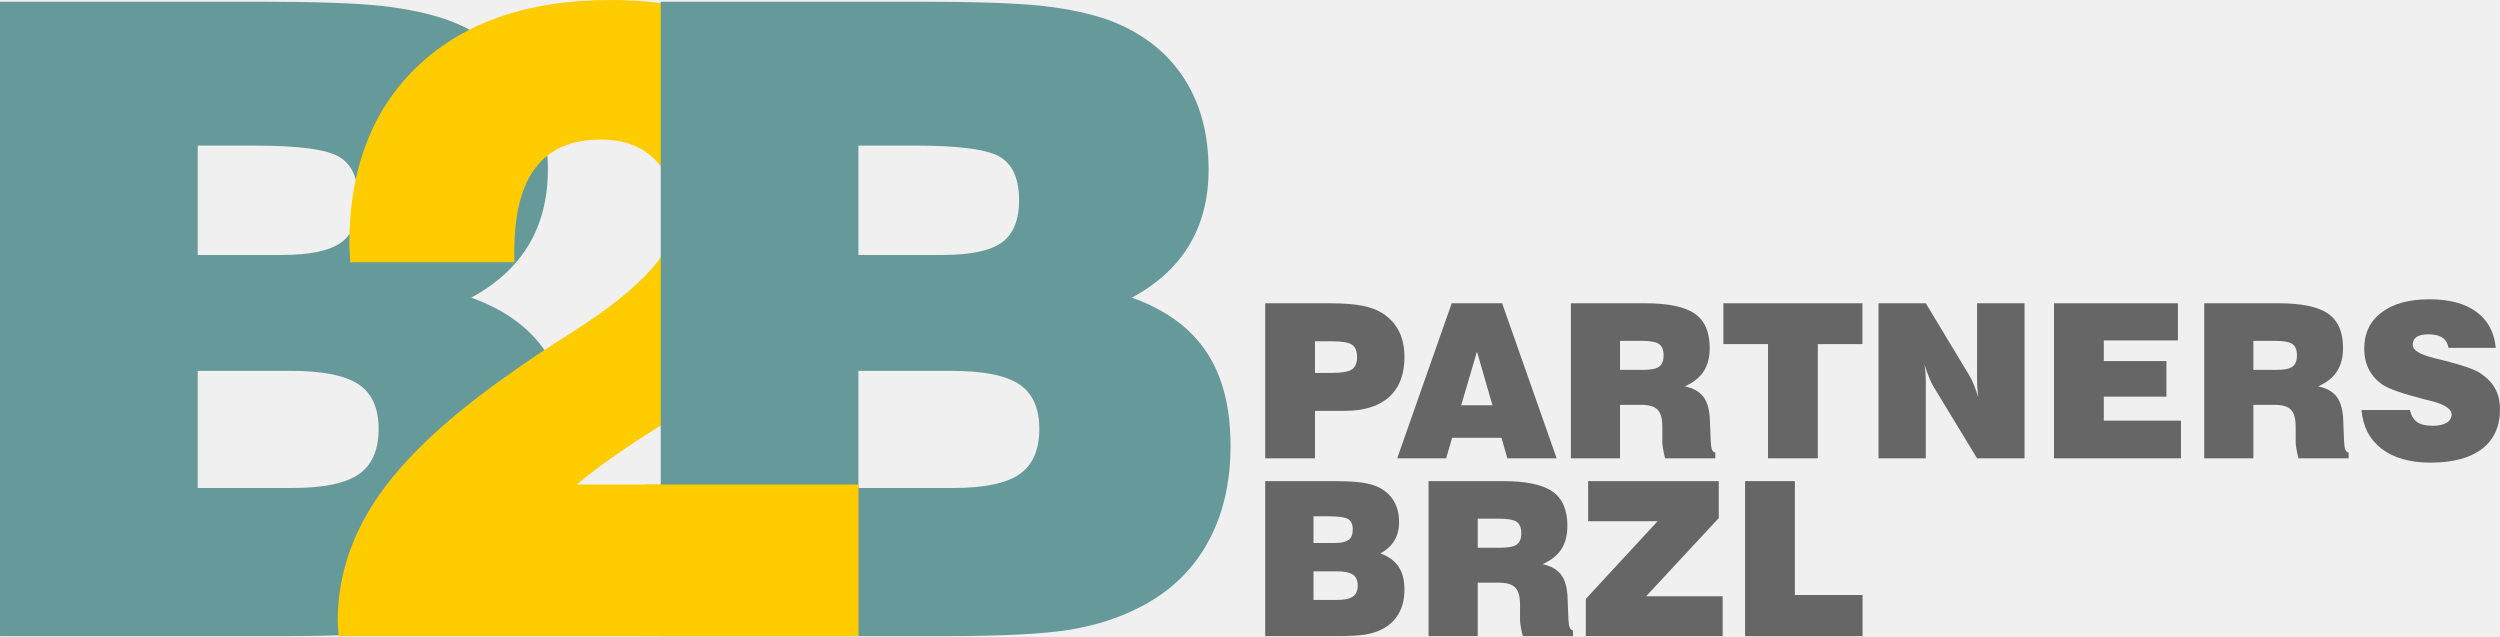
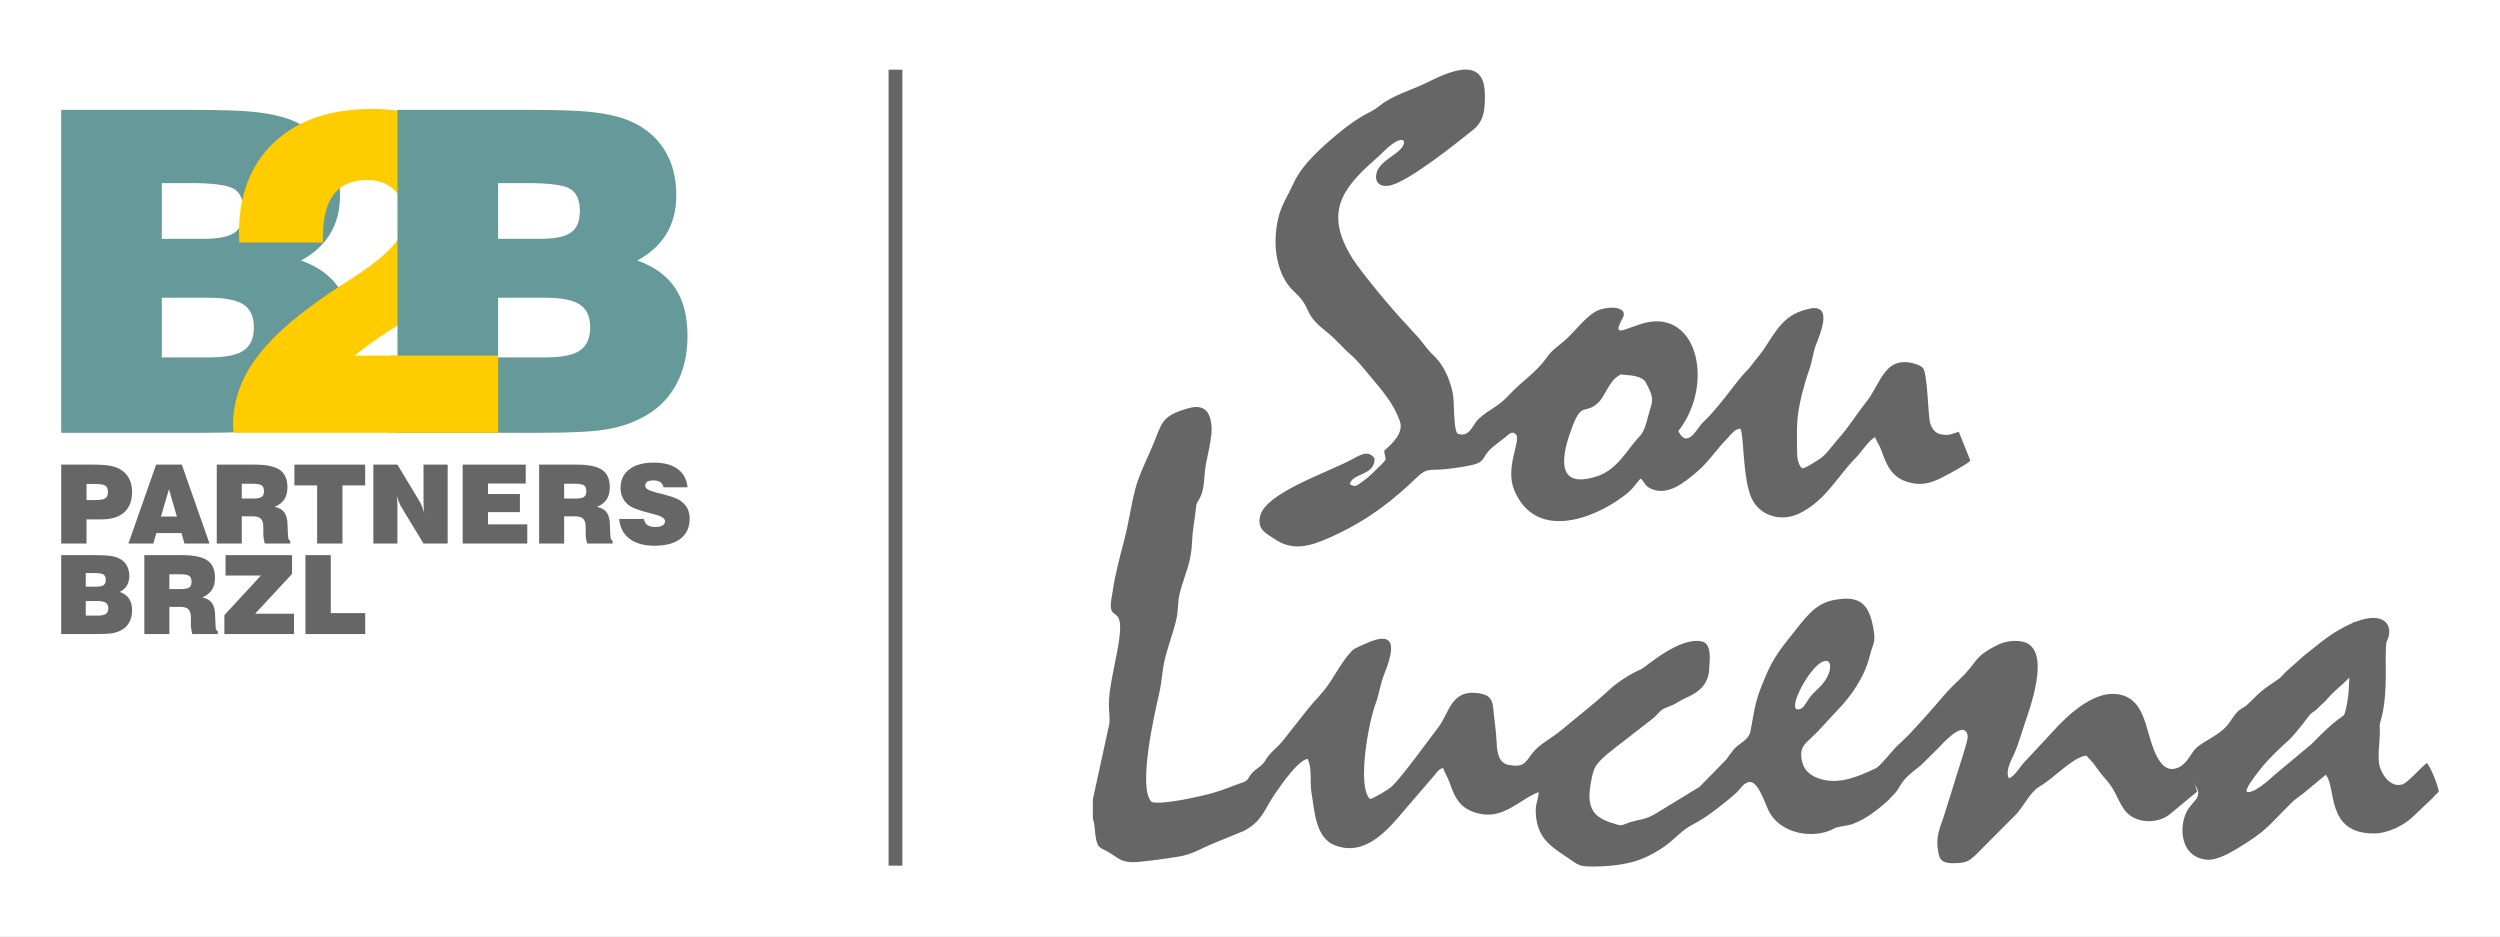
- <svg xmlns="http://www.w3.org/2000/svg" xml:space="preserve" width="62.83mm" height="15.988mm" version="1.1" shape-rendering="geometricPrecision" text-rendering="geometricPrecision" image-rendering="optimizeQuality" fill-rule="evenodd" clip-rule="evenodd" viewBox="0 0 3765054 958080">
+ <svg xmlns="http://www.w3.org/2000/svg" xml:space="preserve" width="192.45mm" height="72.063mm" version="1.1" shape-rendering="geometricPrecision" text-rendering="geometricPrecision" image-rendering="optimizeQuality" fill-rule="evenodd" clip-rule="evenodd" viewBox="0 0 19230591 7200878">
  <g id="Camada_x0020_1">
-     <g id="_2006040738528">
-       <path fill="#669999" fill-rule="nonzero" d="M297737 734937l142058 0c47143,0 80653,-6921 100542,-20758 19889,-13837 29843,-36542 29843,-68111 0,-31568 -10163,-54058 -30490,-67463 -20321,-13405 -54490,-20105 -102490,-20105l-139463 0 0 176437zm0 -350932l126496 0c42379,0 72216,-6274 89510,-18810 17294,-12536 25947,-33726 25947,-63568 0,-31568 -9294,-53189 -27895,-64863 -18601,-11673 -61621,-17516 -129084,-17516l-84974 0 0 164758zm-297737 574075l0 -955485 391795 0c84326,0 145725,2157 184215,6490 38496,4315 71580,11458 99254,21399 48431,18163 85507,46484 111239,84974 25738,38496 38604,85189 38604,140116 0,43236 -9630,80971 -28872,113186 -19242,32222 -48102,58702 -86598,79460 50595,18163 88006,45417 112215,81732 24222,36332 36332,83469 36332,141411 0,56653 -11787,105845 -35356,147571 -23568,41732 -57834,73840 -102807,96329 -30274,15563 -64869,26601 -103790,33085 -38921,6484 -103359,9732 -193300,9732l-422932 0z" />
-       <path fill="#FFCC00" fill-rule="nonzero" d="M509853 958074c0,-2589 -216,-6382 -647,-11350 -437,-4974 -659,-8761 -659,-11356 0,-66157 20333,-128755 60980,-187787 40647,-59032 106385,-120323 197195,-183898 23784,-17294 56863,-39353 99242,-66157 101201,-64869 151790,-121300 151790,-169312 0,-36752 -10049,-65618 -30160,-86586 -20111,-20980 -47682,-31467 -82708,-31467 -43673,0 -76326,13945 -97941,41846 -21621,27883 -32437,70160 -32437,126813l0 16210 -247136 0c0,-3458 -222,-8096 -653,-13939 -437,-5843 -647,-10061 -647,-12656 0,-115026 34918,-205189 104755,-270495 69843,-65288 165950,-97941 288329,-97941 112006,0 201522,27571 268554,82696 67032,55143 100542,128114 100542,218924 0,59691 -12968,109411 -38921,149195 -25953,39790 -78921,83895 -158915,132338 -9528,6046 -24875,15347 -46064,27883 -76542,44974 -135137,84548 -175784,118711l417090 0 0 228326 -775800 0z" />
-       <path fill="#669999" fill-rule="nonzero" d="M1292791 734937l142052 0c47143,0 80653,-6921 100542,-20758 19889,-13837 29843,-36542 29843,-68111 0,-31568 -10163,-54058 -30484,-67463 -20321,-13405 -54496,-20105 -102496,-20105l-139457 0 0 176437zm0 -350932l126496 0c42373,0 72210,-6274 89504,-18810 17300,-12536 25953,-33726 25953,-63568 0,-31568 -9300,-53189 -27895,-64863 -18601,-11673 -61627,-17516 -129090,-17516l-84968 0 0 164758zm-297743 574075l0 -955485 391801 0c84320,0 145725,2157 184209,6490 38496,4315 71580,11458 99254,21399 48431,18163 85513,46484 111239,84974 25744,38496 38604,85189 38604,140116 0,43236 -9630,80971 -28872,113186 -19242,32222 -48102,58702 -86598,79460 50601,18163 88006,45417 112221,81732 24216,36332 36332,83469 36332,141411 0,56653 -11787,105845 -35362,147571 -23568,41732 -57834,73840 -102807,96329 -30274,15563 -64869,26601 -103790,33085 -38921,6484 -103359,9732 -193300,9732l-422932 0z" />
-       <polygon fill="#FFCC00" fill-rule="nonzero" points="1292922,729742 971078,729742 968567,958074 1292922,958074 " />
+     <rect fill="white" x="-5" y="-4" width="19230590" height="7200878" />
+     <g id="_1738385729152">
      <g>
-         <path fill="#666666" fill-rule="nonzero" d="M1980399 561670l24096 0c15634,0 26103,-1744 31395,-5225 5273,-3494 7916,-9672 7916,-18553 0,-8983 -2535,-15221 -7598,-18703 -5082,-3494 -15646,-5231 -31712,-5231l-24096 0 0 47712zm-74984 128557l0 -233498 96066 0c21249,0 38076,1246 50487,3721 12428,2499 22807,6484 31155,11967 10775,7299 18810,16342 24084,27116 5291,10775 7946,23568 7946,38358 0,26115 -7730,46106 -23149,60003 -15437,13897 -37681,20854 -66738,20854l-44866 0 0 71478 -74984 0z" />
-         <path fill="#666666" fill-rule="nonzero" d="M2200588 610341l47077 0 -23299 -80845 -23778 80845zm-96383 79886l82109 -233498 75931 0 82121 233498 -74349 0 -8713 -30909 -74355 0 -9031 30909 -73714 0z" />
-         <path fill="#666666" fill-rule="nonzero" d="M2439796 557074l34091 0c11937,0 20183,-1606 24731,-4830 4542,-3230 6813,-8857 6813,-16887 0,-8246 -2271,-13980 -6813,-17204 -4548,-3212 -13429,-4830 -26631,-4830l-32192 0 0 43751zm-74025 133153l0 -233498 111754 0c34990,0 59955,5231 74906,15688 14951,10463 22436,27643 22436,51529 0,14262 -3074,26103 -9198,35506 -6130,9408 -15592,16851 -28374,22352 13004,2745 22454,8162 28374,16252 5915,8084 9091,19949 9510,35583l1270 32503c0,210 42,467 150,785 330,9312 2547,14166 6664,14592l0 8707 -75613 0c-1372,-5591 -2403,-10481 -3098,-14658 -677,-4171 -1019,-7419 -1019,-9744l0 -23299c0,-12057 -2379,-20536 -7143,-25450 -4746,-4914 -12992,-7377 -24719,-7377l-31874 0 0 80527 -74025 0z" />
-         <polygon fill="#666666" fill-rule="nonzero" points="2662681,690233 2662681,518237 2595469,518237 2595469,456724 2804883,456724 2804883,518237 2737665,518237 2737665,690233 " />
-         <path fill="#666666" fill-rule="nonzero" d="M2829128 690233l0 -233510 71185 0 65468 108602c2007,3056 4141,7383 6424,12992 2265,5603 4668,12363 7203,20297 -623,-4129 -1103,-8665 -1420,-13639 -330,-4956 -479,-10996 -479,-18067l0 -110184 71496 0 0 233510 -71496 0 -65474 -107799c-2001,-3170 -4195,-7658 -6580,-13477 -2367,-5801 -4782,-12464 -7209,-19973 737,4129 1264,8437 1594,12926 318,4494 473,10798 473,18936l0 109387 -71185 0z" />
-         <polygon fill="#666666" fill-rule="nonzero" points="3093391,690233 3093391,456724 3279974,456724 3279974,512694 3168369,512694 3168369,543759 3262721,543759 3262721,597338 3168369,597338 3168369,633490 3284570,633490 3284570,690233 " />
-         <path fill="#666666" fill-rule="nonzero" d="M3393627 557074l34091 0c11937,0 20177,-1606 24731,-4830 4536,-3230 6813,-8857 6813,-16887 0,-8246 -2277,-13980 -6813,-17204 -4554,-3212 -13429,-4830 -26637,-4830l-32186 0 0 43751zm-74031 133153l0 -233498 111760 0c34984,0 59955,5231 74906,15688 14951,10463 22436,27643 22436,51529 0,14262 -3074,26103 -9198,35506 -6130,9408 -15592,16851 -28374,22352 13004,2745 22454,8162 28374,16252 5915,8084 9091,19949 9510,35583l1270 32503c0,210 42,467 150,785 330,9312 2547,14166 6664,14592l0 8707 -75619 0c-1366,-5591 -2403,-10481 -3092,-14658 -683,-4171 -1019,-7419 -1019,-9744l0 -23299c0,-12057 -2385,-20536 -7143,-25450 -4752,-4914 -12992,-7377 -24719,-7377l-31874 0 0 80527 -74031 0z" />
-         <path fill="#666666" fill-rule="nonzero" d="M3556437 617479l72917 0c2001,8449 5651,14526 10936,18223 5291,3703 13160,5555 23616,5555 8785,0 15682,-1510 20704,-4512 5016,-3026 7527,-7167 7527,-12458 0,-8449 -10523,-15329 -31544,-20614 -4237,-1043 -7461,-1840 -9672,-2367 -17228,-4446 -30951,-8479 -41138,-12129 -10205,-3643 -17630,-7059 -22268,-10223 -8983,-6448 -15730,-14166 -20219,-23149 -4506,-8983 -6730,-19230 -6730,-30753 0,-23143 8707,-41318 26145,-54520 17438,-13219 41420,-19817 71970,-19817 30010,0 53639,6304 70861,18936 17228,12632 26948,30736 29165,54292l-71167 0c-1175,-6867 -4213,-11997 -9127,-15371 -4914,-3386 -11913,-5076 -21004,-5076 -8030,0 -13998,1324 -17912,3961 -3907,2637 -5867,6664 -5867,12057 0,7712 10247,14154 30759,19338 1792,527 3176,887 4117,1097 2966,755 7455,1858 13471,3332 27170,6873 44914,13112 53261,18703 10355,6873 17918,14694 22682,23467 4746,8773 7125,19140 7125,31077 0,25774 -9001,45591 -27026,59440 -18013,13849 -43835,20770 -77429,20770 -30969,0 -55514,-6921 -73642,-20770 -18121,-13849 -28297,-33336 -30514,-58487z" />
-         <path fill="#666666" fill-rule="nonzero" d="M1978176 903542l34721 0c11518,0 19703,-1690 24569,-5064 4866,-3392 7293,-8935 7293,-16653 0,-7712 -2487,-13201 -7443,-16485 -4974,-3272 -13327,-4914 -25049,-4914l-34091 0 0 43116zm0 -85753l30915 0c10349,0 17642,-1540 21879,-4596 4219,-3062 6346,-8246 6346,-15539 0,-7718 -2277,-12992 -6819,-15856 -4548,-2864 -15065,-4285 -31550,-4285l-20770 0 0 40276zm-72767 140284l0 -233504 95754 0c20614,0 35613,527 45016,1588 9414,1055 17492,2798 24264,5237 11829,4434 20896,11350 27194,20758 6286,9420 9426,20824 9426,34241 0,10565 -2355,19793 -7059,27661 -4704,7886 -11763,14358 -21154,19422 12363,4428 21495,11092 27416,19979 5921,8869 8875,20392 8875,34547 0,13849 -2870,25870 -8641,36075 -5759,10199 -14130,18043 -25127,23545 -7389,3787 -15844,6496 -25354,8078 -9510,1582 -25258,2373 -47233,2373l-103377 0z" />
-         <path fill="#666666" fill-rule="nonzero" d="M2225474 824915l34085 0c11937,0 20183,-1606 24731,-4830 4536,-3224 6813,-8857 6813,-16887 0,-8246 -2277,-13974 -6813,-17198 -4548,-3218 -13423,-4836 -26631,-4836l-32186 0 0 43751zm-74031 133153l0 -233498 111754 0c34990,0 59955,5231 74906,15688 14951,10463 22436,27643 22436,51529 0,14256 -3074,26103 -9192,35506 -6136,9408 -15598,16857 -28380,22352 13004,2745 22454,8162 28380,16258 5909,8078 9085,19943 9510,35577l1264 32503c0,210 48,467 156,785 324,9312 2541,14166 6658,14586l0 8713 -75613 0c-1372,-5591 -2403,-10481 -3098,-14658 -677,-4171 -1019,-7425 -1019,-9744l0 -23299c0,-12057 -2379,-20536 -7143,-25444 -4746,-4914 -12992,-7377 -24719,-7377l-31868 0 0 80521 -74031 0z" />
-         <polygon fill="#666666" fill-rule="nonzero" points="2388278,958074 2388278,901954 2496389,784969 2391760,784969 2391760,724564 2588500,724564 2588500,780211 2479113,897999 2594366,897999 2594366,958074 " />
-         <polygon fill="#666666" fill-rule="nonzero" points="2628122,958074 2628122,724564 2703106,724564 2703106,896088 2805032,896088 2805032,958074 " />
+         <path fill="#669999" fill-rule="nonzero" d="M1244698 2749042l369303 0c122548,0 209673,-17987 261374,-53970 51701,-35963 77582,-94979 77582,-177047 0,-82069 -26420,-140535 -79261,-175379 -52830,-34854 -141664,-52281 -266440,-52281l-362559 0 0 458677zm0 -912297l328854 0c110168,0 187719,-16308 232686,-48893 44966,-32596 67459,-87674 67459,-165256 0,-82069 -24172,-138286 -72526,-168624 -48344,-30357 -160190,-45536 -335569,-45536l-220905 0 0 428309zm-774010 1492393l0 -2483920 1018537 0c219216,0 378826,5606 478891,16857 100075,11222 186071,29788 258027,55638 125896,47225 222284,120840 289173,220895 66920,100085 100355,221474 100355,364267 0,112396 -25031,210492 -75054,294240 -50023,83767 -125046,152606 -225131,206565 131542,47225 228799,118062 291742,212481 62953,94439 94449,216998 94449,367615 0,147280 -30647,275164 -91921,383623 -61274,108499 -150347,191966 -267260,250442 -78711,40450 -168634,69138 -269818,85996 -101184,16847 -268699,25301 -502514,25301l-1099477 0z" />
+         <path fill="#FFCC00" fill-rule="nonzero" d="M1796125 3329117c0,-6725 -550,-16578 -1679,-29508 -1129,-12920 -1709,-22763 -1709,-29508 0,-171991 52860,-334729 158521,-488174 105661,-153465 276553,-312816 512636,-478072 61824,-44966 147819,-102303 257997,-172001 263083,-168634 394595,-315334 394595,-440140 0,-95538 -26130,-170592 -78411,-225101 -52281,-54529 -123947,-81789 -215009,-81789 -113525,0 -198421,36253 -254609,108769 -56208,72496 -84317,182393 -84317,329673l0 42148 -642479 0c0,-8983 -580,-21054 -1699,-36243 -1129,-15179 -1679,-26150 -1679,-32895 0,-299026 90782,-533431 272316,-703193 181574,-169733 431427,-254609 749569,-254609 291162,0 523888,71666 698137,214979 174260,143343 261374,333051 261374,569124 0,155174 -33715,284417 -101174,387860 -67469,103443 -205166,218097 -413131,344022 -24761,15728 -64662,39910 -119750,72496 -198971,116902 -351307,219795 -456968,308599l1084288 0 0 593566 -2016820 0z" />
+         <path fill="#669999" fill-rule="nonzero" d="M3831491 2749042l369283 0c122558,0 209683,-17987 261384,-53970 51701,-35963 77582,-94979 77582,-177047 0,-82069 -26430,-140535 -79261,-175379 -52830,-34854 -141664,-52281 -266440,-52281l-362549 0 0 458677zm0 -912297l328834 0c110168,0 187729,-16308 232686,-48893 44976,-32596 67469,-87674 67469,-165256 0,-82069 -24172,-138286 -72526,-168624 -48344,-30357 -160200,-45536 -335579,-45536l-220885 0 0 428309zm-774020 1492393l0 -2483920 1018537 0c219216,0 378836,5606 478881,16857 100085,11222 186081,29788 258027,55638 125906,47225 222294,120840 289173,220895 66920,100085 100365,221474 100365,364267 0,112396 -25031,210492 -75064,294240 -50023,83767 -125046,152606 -225121,206565 131542,47225 228789,118062 291742,212481 62943,94439 94439,216998 94439,367615 0,147280 -30637,275164 -91911,383623 -61274,108499 -150357,191966 -267260,250442 -78711,40450 -168644,69138 -269828,85996 -101174,16847 -268689,25301 -502514,25301l-1099467 0z" />
+         <polygon fill="#FFCC00" fill-rule="nonzero" points="3831831,2735542 2995147,2735542 2988622,3329117 3831831,3329117 " />
+         <g>
+           <path fill="#666666" fill-rule="nonzero" d="M665642 3846780l62643 0c40640,0 67859,-4537 81609,-13600 13720,-9073 20585,-25141 20585,-48224 0,-23353 -6585,-39570 -19755,-48624 -13210,-9083 -40680,-13590 -82438,-13590l-62643 0 0 124037zm-194924 334200l0 -607015 249733 0c55239,0 98976,3238 131242,9673 32306,6495 59286,16847 80989,31117 28019,18966 48903,42478 62613,70487 13750,28019 20645,61274 20645,99715 0,67889 -20085,119870 -60175,155993 -40120,36123 -97947,54199 -173490,54199l-116633 0 0 185831 -194924 0z" />
+           <path fill="#666666" fill-rule="nonzero" d="M1238043 3973295l122398 0 -60575 -210163 -61824 210163zm-250552 207684l213460 -607015 197382 0 213490 607015 -193275 0 -22653 -80350 -193305 0 -23472 80350 -191627 0z" />
+           <path fill="#666666" fill-rule="nonzero" d="M1859917 3834829l88614 0c31047,0 52471,-4187 64292,-12571 11811,-8374 17717,-23013 17717,-43897 0,-21424 -5906,-36333 -17717,-44717 -11821,-8354 -34904,-12561 -69228,-12561l-83677 0 0 113745zm-192456 346151l0 -607015 290522 0c90972,0 155863,13600 194734,40789 38871,27190 58326,71856 58326,133950 0,37072 -7984,67859 -23902,92311 -15948,24442 -40550,43807 -73775,58106 33805,7125 58386,21214 73775,42248 15359,21004 23622,51851 24721,92491l3288 84507c0,550 120,1219 400,2038 859,24212 6625,36832 17317,37932l0 22643 -196563 0c-3567,-14539 -6245,-27250 -8054,-38101 -1769,-10852 -2648,-19296 -2648,-25341l0 -60565c0,-31347 -6195,-53380 -18566,-66160 -12351,-12770 -33785,-19176 -64262,-19176l-82858 0 0 209343 -192456 0z" />
+           <polygon fill="#666666" fill-rule="nonzero" points="2439344,4180989 2439344,3733864 2264604,3733864 2264604,3573954 2808997,3573954 2808997,3733864 2634268,3733864 2634268,4180989 " />
+           <path fill="#666666" fill-rule="nonzero" d="M2872040 4180989l0 -607035 185051 0 170193 282319c5216,7954 10762,19206 16707,33775 5876,14579 12131,32136 18716,52770 -1609,-10732 -2868,-22523 -3687,-35453 -859,-12890 -1249,-28599 -1249,-46975l0 -286436 185861 0 0 607035 -185861 0 -170203 -280240c-5216,-8234 -10912,-19905 -17107,-35034 -6145,-15089 -12431,-32406 -18736,-51911 1919,10732 3288,21924 4147,33595 819,11671 1219,28079 1219,49233l0 284357 -185051 0z" />
+           <polygon fill="#666666" fill-rule="nonzero" points="3559025,4180989 3559025,3573954 4044072,3573954 4044072,3719455 3753949,3719455 3753949,3800205 3999226,3800205 3999226,3939490 3753949,3939490 3753949,4033480 4056023,4033480 4056023,4180989 " />
+           <path fill="#666666" fill-rule="nonzero" d="M4339541 3834829l88614 0c31037,0 52471,-4187 64292,-12571 11801,-8374 17717,-23013 17717,-43897 0,-21424 -5916,-36333 -17717,-44717 -11821,-8354 -34894,-12561 -69228,-12561l-83677 0 0 113745zm-192456 346151l0 -607015 290532 0c90952,0 155863,13600 194724,40789 38871,27190 58326,71856 58326,133950 0,37072 -7994,67859 -23902,92311 -15948,24442 -40550,43807 -73775,58106 33805,7125 58376,21214 73775,42248 15368,21004 23622,51851 24721,92491l3298 84507c0,550 120,1219 390,2038 859,24212 6615,36832 17317,37932l0 22643 -196573 0c-3557,-14539 -6245,-27250 -8044,-38101 -1769,-10852 -2648,-19296 -2648,-25341l0 -60565c0,-31347 -6195,-53380 -18566,-66160 -12351,-12770 -33775,-19176 -64262,-19176l-82858 0 0 209343 -192456 0z" />
+           <path fill="#666666" fill-rule="nonzero" d="M4762784 3991851l189558 0c5206,21974 14689,37772 28439,47375 13740,9633 34204,14449 61394,14449 22843,0 40759,-3937 53810,-11741 13050,-7864 19575,-18626 19575,-32376 0,-21974 -27350,-39850 -82009,-53600 -11012,-2708 -19395,-4776 -25151,-6145 -44786,-11561 -80450,-22043 -106940,-31526 -26520,-9483 -45816,-18356 -57897,-26580 -23343,-16767 -40879,-36832 -52551,-60185 -11711,-23343 -17497,-49993 -17497,-79950 0,-60155 22643,-107410 67979,-141734 45336,-34354 107669,-51521 187090,-51521 78012,0 139436,16408 184212,49233 44786,32835 70058,79910 75823,141144l-185011 0c-3058,-17857 -10952,-31187 -23722,-39960 -12770,-8803 -30977,-13200 -54599,-13200 -20884,0 -36393,3437 -46575,10302 -10152,6865 -15249,17317 -15249,31347 0,20055 26650,36792 79960,50262 4667,1379 8264,2318 10702,2858 7714,1959 19385,4826 35034,8664 70637,17867 116753,34084 138456,48624 26920,17867 46575,38191 58966,61004 12341,22803 18526,49753 18526,80780 0,67010 -23412,118531 -70267,154534 -46825,35993 -113955,53990 -201289,53990 -80510,0 -144312,-17997 -191447,-53990 -47105,-36003 -73565,-86665 -79321,-152056z" />
+           <path fill="#666666" fill-rule="nonzero" d="M659856 4735524l90272 0c29928,0 51212,-4397 63862,-13170 12651,-8813 18966,-23233 18966,-43288 0,-20055 -6465,-34324 -19356,-42858 -12930,-8504 -34634,-12780 -65121,-12780l-88624 0 0 112096zm0 -222933l80370 0c26910,0 45876,-3997 56877,-11951 10972,-7964 16498,-21434 16498,-40390 0,-20065 -5916,-33785 -17717,-41219 -11831,-7444 -39171,-11132 -82039,-11132l-53990 0 0 104692zm-189158 364687l0 -607015 248914 0c53600,0 92581,1369 117032,4117 24482,2738 45476,7285 63073,13630 30757,11521 54319,29498 70697,53960 16338,24482 24502,54129 24502,89013 0,27459 -6125,51461 -18346,71916 -12221,20485 -30577,37312 -54999,50482 32136,11511 55888,28828 71277,51941 15398,23043 23083,53010 23083,89813 0,35993 -7474,67240 -22473,93770 -14969,26520 -36732,46915 -65331,61214 -19206,9843 -41179,16887 -65901,21004 -24721,4107 -65671,6155 -122798,6155l-268729 0z" />
+           <path fill="#666666" fill-rule="nonzero" d="M1302745 4531117l88614 0c31037,0 52461,-4177 64292,-12561 11801,-8374 17717,-23013 17717,-43897 0,-21424 -5916,-36333 -17717,-44717 -11831,-8354 -34904,-12561 -69228,-12561l-83677 0 0 113735zm-192456 346161l0 -607015 290522 0c90972,0 155873,13590 194734,40779 38871,27200 58326,71856 58326,133950 0,37072 -7984,67869 -23902,92311 -15948,24452 -40550,43817 -73775,58106 33805,7135 58376,21224 73775,42258 15359,21004 23622,51851 24721,92491l3288 84497c0,560 130,1219 400,2048 859,24212 6615,36822 17317,37922l0 22653 -196563 0c-3567,-14549 -6255,-27260 -8054,-38111 -1759,-10842 -2658,-19296 -2658,-25331l0 -60575c0,-31337 -6185,-53380 -18556,-66150 -12351,-12770 -33785,-19176 -64272,-19176l-82848 0 0 209343 -192456 0z" />
+           <polygon fill="#666666" fill-rule="nonzero" points="1725978,4877288 1725978,4731387 2007027,4427275 1735041,4427275 1735041,4270243 2246488,4270243 2246488,4414894 1962131,4721115 2261736,4721115 2261736,4877288 " />
+           <polygon fill="#666666" fill-rule="nonzero" points="2349491,4877288 2349491,4270243 2544415,4270243 2544415,4716149 2809386,4716149 2809386,4877288 " />
+         </g>
      </g>
+       <path fill="#666666" d="M10647717 3467064c3028,60555 31636,54429 -16638,101004 -48734,47045 -92381,95738 -151177,136658 -43557,30317 -52830,46235 -96927,19945 8644,-45606 64971,-62763 108898,-84297 42588,-20884 84407,-49383 81569,-114085 -50962,-70867 -112036,-24062 -183343,12561 -207615,106650 -653701,256038 -696538,429359 -26530,107300 50882,136838 108019,176398 144652,100165 281619,55568 436263,-13760 290492,-130213 484167,-288484 663963,-461215 76982,-73955 96408,-48224 218327,-60954 60495,-6315 192256,-23392 243318,-44037 37072,-14979 47355,-36822 67060,-68499 31916,-51302 105591,-96348 151906,-135848 31896,-27210 53650,-49303 83238,-12830 26460,56887 -88094,253410 -17707,422843 159820,384672 598832,230757 844608,43457 72626,-55349 66790,-64452 127135,-133100 35853,31796 27979,54729 80190,78611 131841,60335 261464,-53020 353126,-129613 88344,-73835 153265,-176997 237722,-261454 23772,-23792 55468,-72795 97647,-69748 26710,61894 17077,336508 72666,503293 55199,165616 237272,219785 384052,145971 202508,-101834 286176,-281859 433196,-429508 36862,-37022 100924,-137197 145161,-154874 13620,34045 35553,64592 49313,103483 42618,120370 83448,217817 233295,249074 99476,20744 174250,-11831 250622,-52121 43268,-22823 178306,-94120 199790,-120570l-88893 -221654c-55339,14759 -72756,34234 -145061,17307 -37332,-8733 -63562,-43807 -75404,-85926 -17837,-63433 -18456,-386451 -57387,-424462 -21694,-21174 -74964,-38101 -117412,-42039 -109848,-10202 -161679,55778 -202319,119760 -49973,78691 -58126,114584 -123667,197922 -83268,105881 -114894,168804 -212131,278452 -54309,61244 -86605,120800 -159351,162159 -33205,18876 -75773,52021 -111487,58057 -43507,-35613 -39570,-111137 -40380,-177677 -869,-72446 -2408,-150527 5546,-221134 12391,-109948 54749,-267839 90862,-366216 21424,-58376 26080,-122858 47904,-180535 31247,-82548 137407,-321629 -46445,-283068 -198262,41569 -251412,159411 -361100,324147l-100305 127964c-18216,22453 -33375,34404 -52571,57227 -111067,132091 -183423,247295 -313465,372091 -36932,35443 -113115,202938 -183363,60625 288834,-368424 141684,-977398 -303912,-818717l-113855 39940c-28529,7964 -52301,9893 -38871,-30447 3188,-9573 11272,-26190 16098,-36293 14449,-30257 27479,-41509 18017,-71447 -39930,-55808 -171432,-29328 -217547,-1079 -81769,50102 -151656,145641 -221644,209993 -51771,47604 -107490,80540 -148589,139026 -86006,122378 -188519,179416 -283728,283088 -98446,107200 -155254,112136 -240710,190657 -48644,44697 -70018,149958 -163438,114564 -34005,-34194 -22453,-251841 -37792,-317292 -29218,-124597 -74614,-218087 -155743,-293200 -42918,-39730 -83817,-105131 -124417,-146570 -38002,-38771 -46925,-53520 -84587,-92731 -92910,-96718 -338986,-390348 -406656,-499036 -215898,-346810 -86165,-532911 182234,-766086 48144,-41819 92801,-95998 150667,-129053 73755,-42128 82808,11182 33845,59875 -56538,56208 -163797,98706 -181654,184922 -14000,67539 27549,101774 93670,92551 140515,-19605 523498,-328864 652451,-431927 85326,-68189 90242,-167944 87864,-279621 -6415,-301494 -299006,-154274 -448045,-80889 -124886,61504 -255509,91981 -362968,178616 -35044,28269 -66250,42968 -116083,69938 -97717,52890 -219016,152945 -303603,229828 -90852,82568 -190138,180865 -245476,304182 -40160,89463 -88004,156663 -111197,252331 -55588,229388 -6095,454590 118811,570443 149478,138646 60585,159431 239920,301494 93050,73715 131332,128454 187400,176518 67649,57987 111816,117902 169063,186201 85276,101744 169433,196963 217927,332061 33015,92001 -58336,173950 -119780,229019z" />
+       <g>
+         <path fill="#666666" d="M8406446 6149475l0 148879c16997,39660 14329,107320 24672,155464 13910,64772 25281,63582 78321,91292 98236,51332 103952,99306 259066,83917 89943,-8913 213680,-25741 305002,-41109 96288,-16208 168894,-62623 250922,-96378l245686 -100815c141264,-74874 155653,-166435 238571,-286206 47654,-68838 171572,-250223 248904,-267690 37752,68149 16488,176508 30897,262414 23353,139316 30357,346191 180725,403478 241949,92161 416858,-133170 547660,-286715l203588 -236583c28339,-29608 39460,-60974 79840,-72116 13760,38741 34264,67859 49843,112206 44087,125446 85456,208854 233975,240310 189498,40140 309618,-115024 452062,-166605 -6425,75583 -28629,88654 -21784,174379 13170,164907 95329,231876 220475,313945 120620,79111 96038,88913 280590,82478 99665,-3467 215029,-19585 301404,-52531 85996,-32805 174050,-86475 230138,-133740 89793,-75663 96518,-95578 203757,-151397 81219,-42278 241079,-168284 309648,-232046 28239,-26260 53900,-76383 98396,-79161 65381,-4097 115623,158531 143702,216788 92611,192136 359341,221944 503313,142523 36243,-19995 97227,-19296 142343,-35204 100645,-35493 199021,-112106 275394,-181754 15468,-14109 26580,-29048 40959,-43268 39341,-38931 43338,-62823 74055,-103662 37252,-49543 95588,-89233 142463,-128314l131761 -130592c21394,-21954 183433,-207834 218936,-108369 3457,9703 3597,12461 4147,23243 1809,35423 -67469,237562 -79740,279281 -30697,104362 -64342,204947 -96388,309878 -38481,126026 -78181,177037 -44936,322409 13760,60145 70567,64901 141654,61214 78491,-4067 99116,-24981 140195,-62233l202608 -203548c35913,-35923 65661,-65611 101584,-101524 63213,-63183 115004,-179596 185761,-220435 114145,-65881 258446,-227450 361379,-239691 38521,39540 56508,59895 90602,109118 27250,39341 59585,71906 87395,107420 61704,78791 82258,186710 155763,241759 87415,65471 218876,58366 301314,-350l217947 -180675 -22313 -70807c9783,36383 46205,64632 23273,114864 -8614,18866 -50073,60954 -66850,85506 -79670,116553 -75364,376998 142703,394185 73245,5776 174160,-50842 227550,-83068 242129,-146111 242748,-179586 426960,-359831 22123,-21644 56967,-45816 85376,-66930l172771 -143163c83737,96658 -3647,453211 372251,451272 109888,-570 231657,-66640 291562,-122848l156573 -148189c19236,-21824 28848,-31486 49043,-50392 -7664,-54149 -62473,-187210 -91082,-220795 -50122,35004 -143902,151137 -191037,165316 -92121,27729 -167505,-85596 -177917,-166246 -13380,-103622 23992,-239621 -4047,-335769 -85356,-292641 -496688,178267 -511977,188599l-290612 242508c-27120,26250 -163737,150777 -211901,125866 -8564,-26270 66200,-120800 83747,-144262 58176,-77792 111736,-129653 177757,-194195 21744,-21264 39880,-34864 62064,-56578 73585,-72056 156573,-190537 165156,-198711 23902,-22723 37302,-23462 64961,-53420 22483,-24362 36493,-31746 60165,-58476 82069,-92661 109968,-100375 184102,-179426 19415,-20704 43138,-35803 61234,-57027 49853,-58486 65111,-68379 129213,-116433 13580,-10182 19785,-16668 32286,-26810 149378,-121089 97707,-390038 -305331,-161579 -105331,59705 -187969,134489 -277742,204517l-129803 115673c-20944,18996 -36423,41729 -59535,58716 -52221,38381 -92950,59945 -142473,102673 -45406,39171 -93920,97787 -128564,117052 -65931,36673 -75154,72546 -117282,128124 -73505,96977 -218506,136118 -270767,211522 -33035,47674 -59206,98166 -113525,122988 -157922,72176 -210722,-207125 -250522,-333220 -40849,-129433 -101194,-232566 -257367,-232876 -167465,-340 -350817,170462 -448065,278721l-232376 249853c-34624,37292 -68179,101554 -115653,121509 -30117,-62943 19635,-139526 45496,-200150 27779,-65121 47145,-133380 69508,-201119 44717,-135409 195444,-534590 33285,-633905 -57927,-35473 -164427,-25271 -223942,3328 -198731,95469 -159730,129803 -287545,253770 -42848,41559 -101614,97527 -137967,141304 -56468,68029 -263992,303673 -323028,353575 -76723,64851 -157322,185131 -200610,205586 -129243,61104 -272536,124727 -418407,84097 -70967,-19765 -127155,-59396 -145131,-125966 -30227,-111876 16957,-145291 67360,-191856 74924,-69208 132471,-141174 197842,-208374 113285,-116453 212541,-260105 252841,-423273 25881,-104732 49353,-95928 26041,-219815 -34804,-184971 -107609,-251092 -316173,-206236 -138896,29878 -218406,151347 -298766,251102 -90252,112046 -153035,190837 -211652,329843 -84637,200750 -77652,216168 -116912,424812 -13320,70757 -89593,91901 -129293,141164 -21034,26110 -38321,51212 -57707,77632l-205176 209553 -336148 205066c-78161,47754 -113215,41359 -202309,68559 -46885,14319 -50932,30377 -98656,15598 -39291,-12171 -64931,-19216 -99945,-36403 -64841,-31816 -103003,-76203 -109218,-164507 -3887,-55319 18416,-189618 40779,-234025 34414,-68339 151417,-150098 214749,-199920l228419 -177607c28519,-20704 43477,-45916 69348,-65851 26770,-20625 60844,-28379 92601,-43328 33705,-15868 53490,-33195 86985,-47794 95279,-41549 179196,-94799 187480,-221314 5396,-82438 20325,-200430 -56678,-217217 -173480,-37812 -430398,197682 -466011,213300 -85816,37632 -183103,100465 -246296,159541 -113575,106171 -248894,209163 -367465,309398 -74614,63083 -169323,105991 -225741,180495 -53620,70827 -64981,108079 -178626,87594 -76423,-13780 -90612,-90802 -93940,-175159 -3018,-76812 -18286,-172491 -25001,-254729 -7774,-95259 -49413,-118661 -145831,-124896 -180385,-11651 -198222,162039 -276423,263433 -75623,98057 -276483,377847 -357262,454929 -25191,24042 -138167,91961 -169443,98776 -100874,-95848 -12351,-586841 42838,-733181 26980,-71536 36922,-153475 64642,-222753 66930,-167225 122658,-364777 -150717,-235743 -32106,15159 -73555,29378 -94239,49803 -60315,59535 -124757,173920 -174389,248834 -54529,82318 -108349,127574 -164737,198781l-156763 198531c-20135,25441 -41509,54599 -65271,78721 -37902,38461 -77202,69398 -103852,116183 -6615,11621 -20685,29418 -29668,37912 -23343,22073 -50013,34874 -77972,65841 -32366,35833 -20045,53630 -73125,70817 -69358,22473 -133710,52091 -212291,75463 -90802,27010 -397193,97077 -482569,73965 -111217,-94859 18636,-673636 52381,-816599 17117,-72486 23992,-137157 34015,-213110 14139,-107120 76842,-263882 102673,-378607 16068,-71367 7934,-133480 28099,-208944 37632,-140845 86825,-221044 92571,-391777 2488,-73615 17027,-144122 25431,-217008 5196,-45166 2568,-62473 23802,-95459 55568,-86355 36423,-190567 61574,-301634 15009,-66270 28289,-133470 36713,-201159 8054,-64702 -2148,-152066 -42488,-188769 -50682,-46115 -123218,-20794 -181934,-1449 -162219,53440 -159680,113585 -221584,260825 -42848,101894 -109948,235374 -138366,344082 -33245,127145 -51332,265711 -85736,396503 -32236,122568 -71696,268669 -88704,392516 -4657,33945 -15099,77112 -14429,111137 2128,107959 101844,4966 63163,268289 -20245,137837 -56738,269888 -72885,409843 -12641,109488 4387,158152 -869,226550l-127315 584482z" />
+         <path fill="white" d="M12450098 2890716c-73785,43338 -102833,156903 -156992,207475 -100325,93670 -123687,-9393 -195424,176888 -72466,188189 -159670,500925 185851,388919 161739,-52421 233165,-209623 332011,-311077 42118,-43218 57197,-142793 76643,-202468 25621,-78631 25051,-98756 -31267,-206675 -26620,-51002 -112965,-56997 -169243,-60974 -40170,-2838 -14409,-8044 -41579,7914z" />
+         <path fill="white" d="M14023720 5088580c-112156,41489 -307500,425391 -167095,361080 20055,-9183 51751,-69758 70028,-91871 44567,-53900 109698,-93190 141724,-179855 15558,-42088 19046,-112905 -44657,-89353z" />
+         <path fill="#666666" fill-rule="nonzero" d="M18370105 4871522c-19815,60884 -19086,149578 -18306,246625 1479,182234 3168,388279 -105341,596823l-250053 -129983c77062,-148109 75693,-316083 74484,-464642 -989,-121819 -1899,-233155 31536,-335859l267680 87035z" />
+       </g>
+       <polygon fill="#666666" fill-rule="nonzero" points="6941073,535989 6941073,6658884 6835312,6658884 6835312,535989 " />
    </g>
  </g>
</svg>
